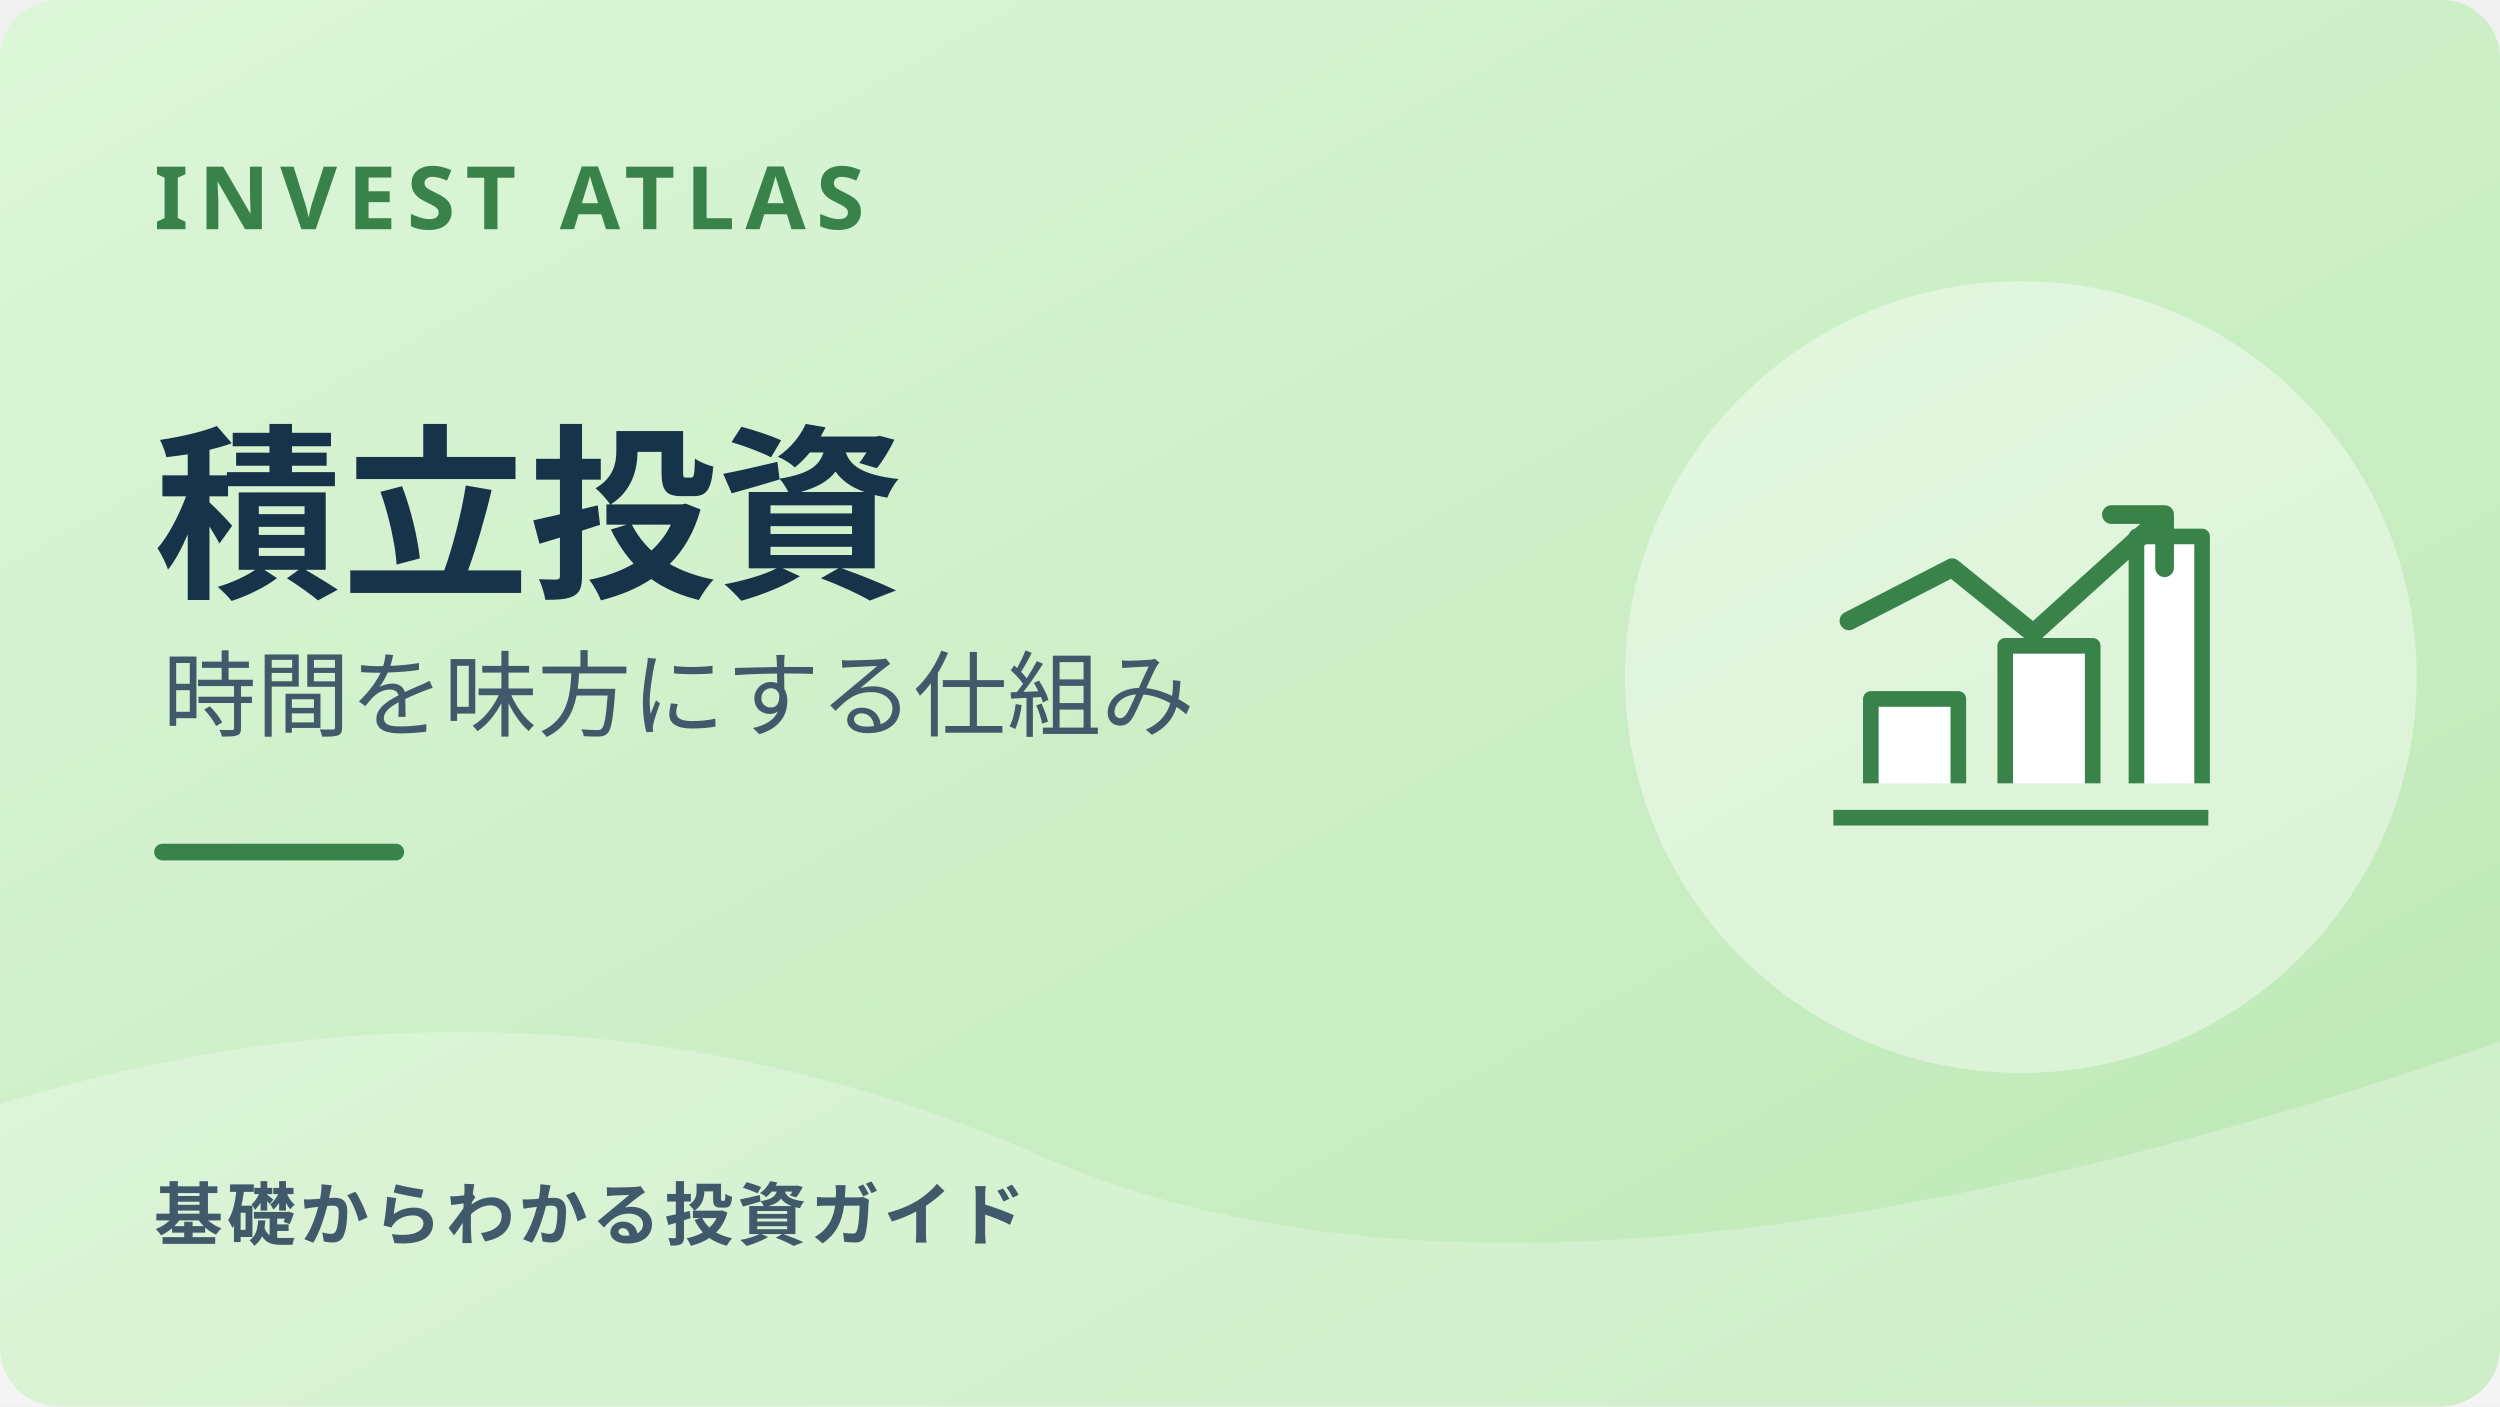
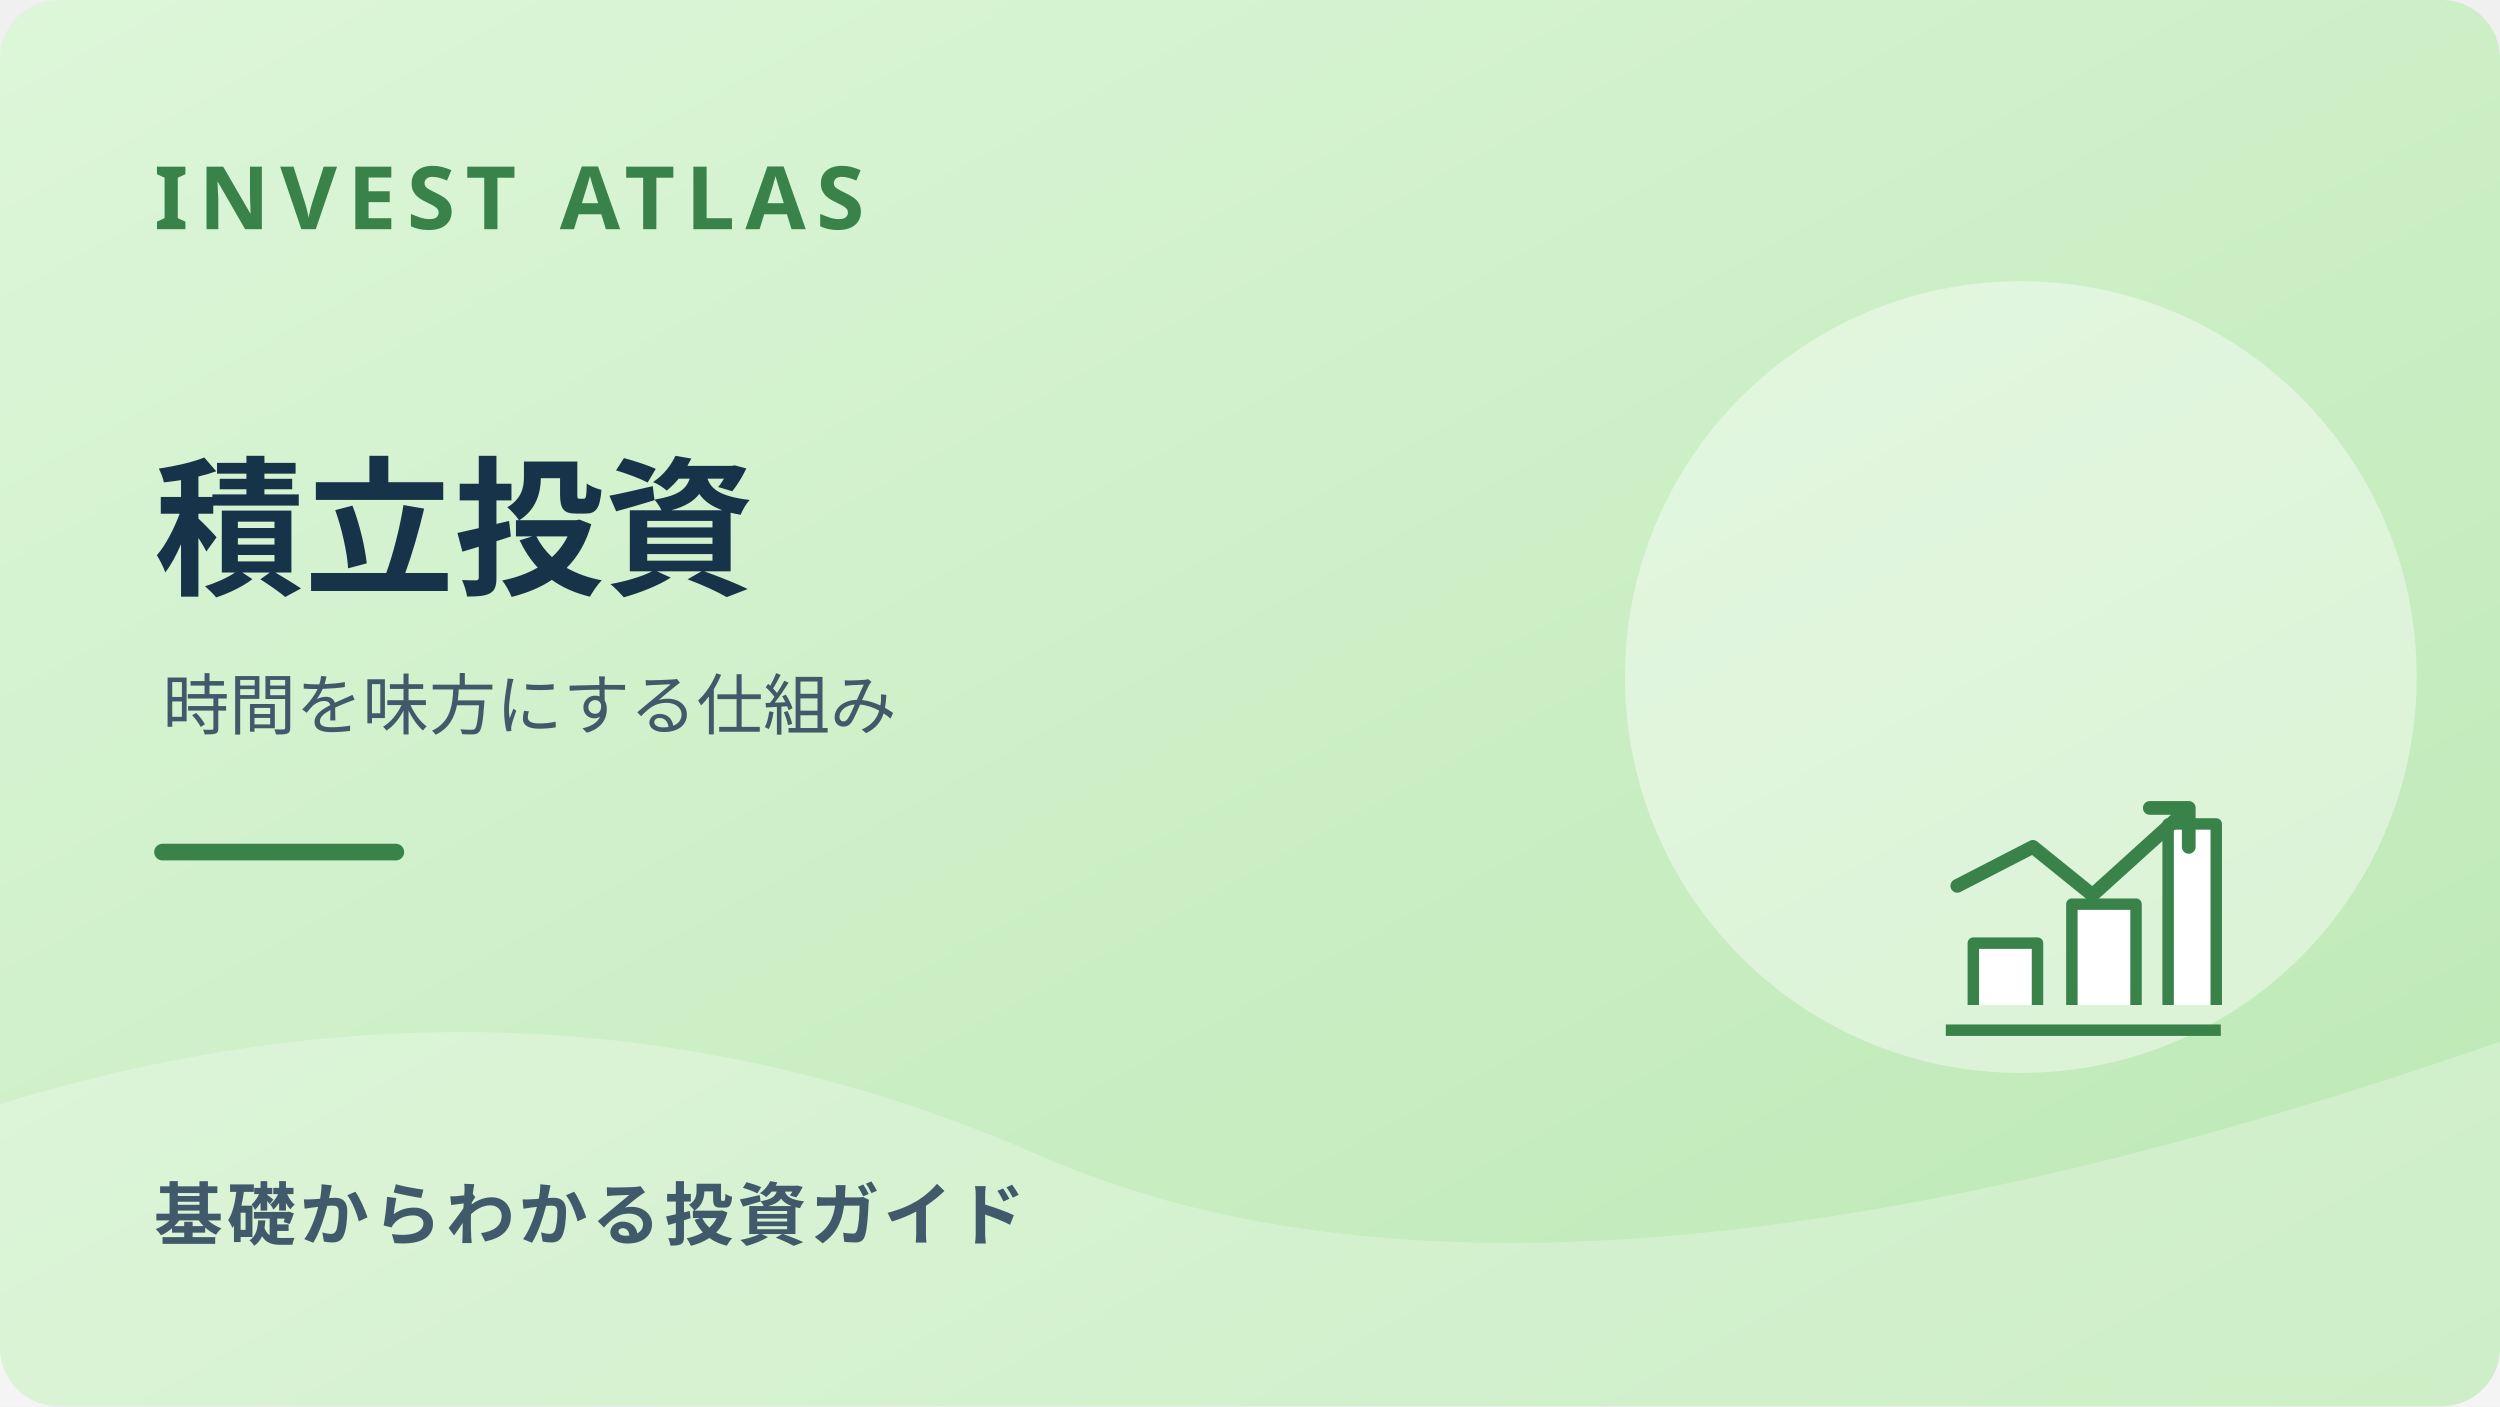
<svg xmlns="http://www.w3.org/2000/svg" width="1200" height="675" viewBox="0 0 1200 675">
  <defs>
    <linearGradient id="g" x1="0" y1="0" x2="1" y2="1">
      <stop stop-color="#ddf6d9" />
      <stop offset="1" stop-color="#bce8b4" />
    </linearGradient>
  </defs>
  <rect width="1200" height="675" rx="28" fill="url(#g)" />
  <circle cx="970" cy="325" r="190" fill="#fff" opacity=".42" />
  <path d="M0 530 Q260 450 500 555 T1200 500 V675 H0Z" fill="#fff" opacity=".25" />
  <text x="74" y="110" font-family="system-ui,sans-serif" font-size="42" font-weight="800" letter-spacing="5" fill="#39834a">INVEST ATLAS</text>
-   <text x="74" y="280" font-family="system-ui,sans-serif" font-size="90" font-weight="800" fill="#17334a">積立投資</text>
-   <text x="78" y="350" font-family="system-ui,sans-serif" font-size="45" fill="#405a6b">時間を味方にする仕組み</text>
+   <text x="74" y="280" font-family="system-ui,sans-serif" font-size="72" font-weight="800" fill="#17334a">積立投資</text>
+   <text x="78" y="350" font-family="system-ui,sans-serif" font-size="32" fill="#405a6b">時間を味方にする仕組み</text>
  <rect x="74" y="405" width="120" height="8" rx="4" fill="#39834a" />
-   <g transform="translate(970 325) scale(1.5)">
+   <g transform="translate(1000 445) scale(1.1)">
    <path d="M-60 45 H60 M-48 34 V7 H-20 V34 M-5 34 V-10 H23 V34 M37 34 V-45 H58 V34" fill="#fff" stroke="#39834a" stroke-width="5" stroke-linejoin="round" />
    <path d="M-55 -18 L-22 -35 L4 -14 L46 -52 M29 -52 H46 V-35" fill="none" stroke="#39834a" stroke-width="6" stroke-linecap="round" stroke-linejoin="round" />
  </g>
  <text x="74" y="595" font-family="system-ui,sans-serif" font-size="33" font-weight="700" letter-spacing="2" fill="#405a6b">基礎からわかる投資ガイド</text>
</svg>
